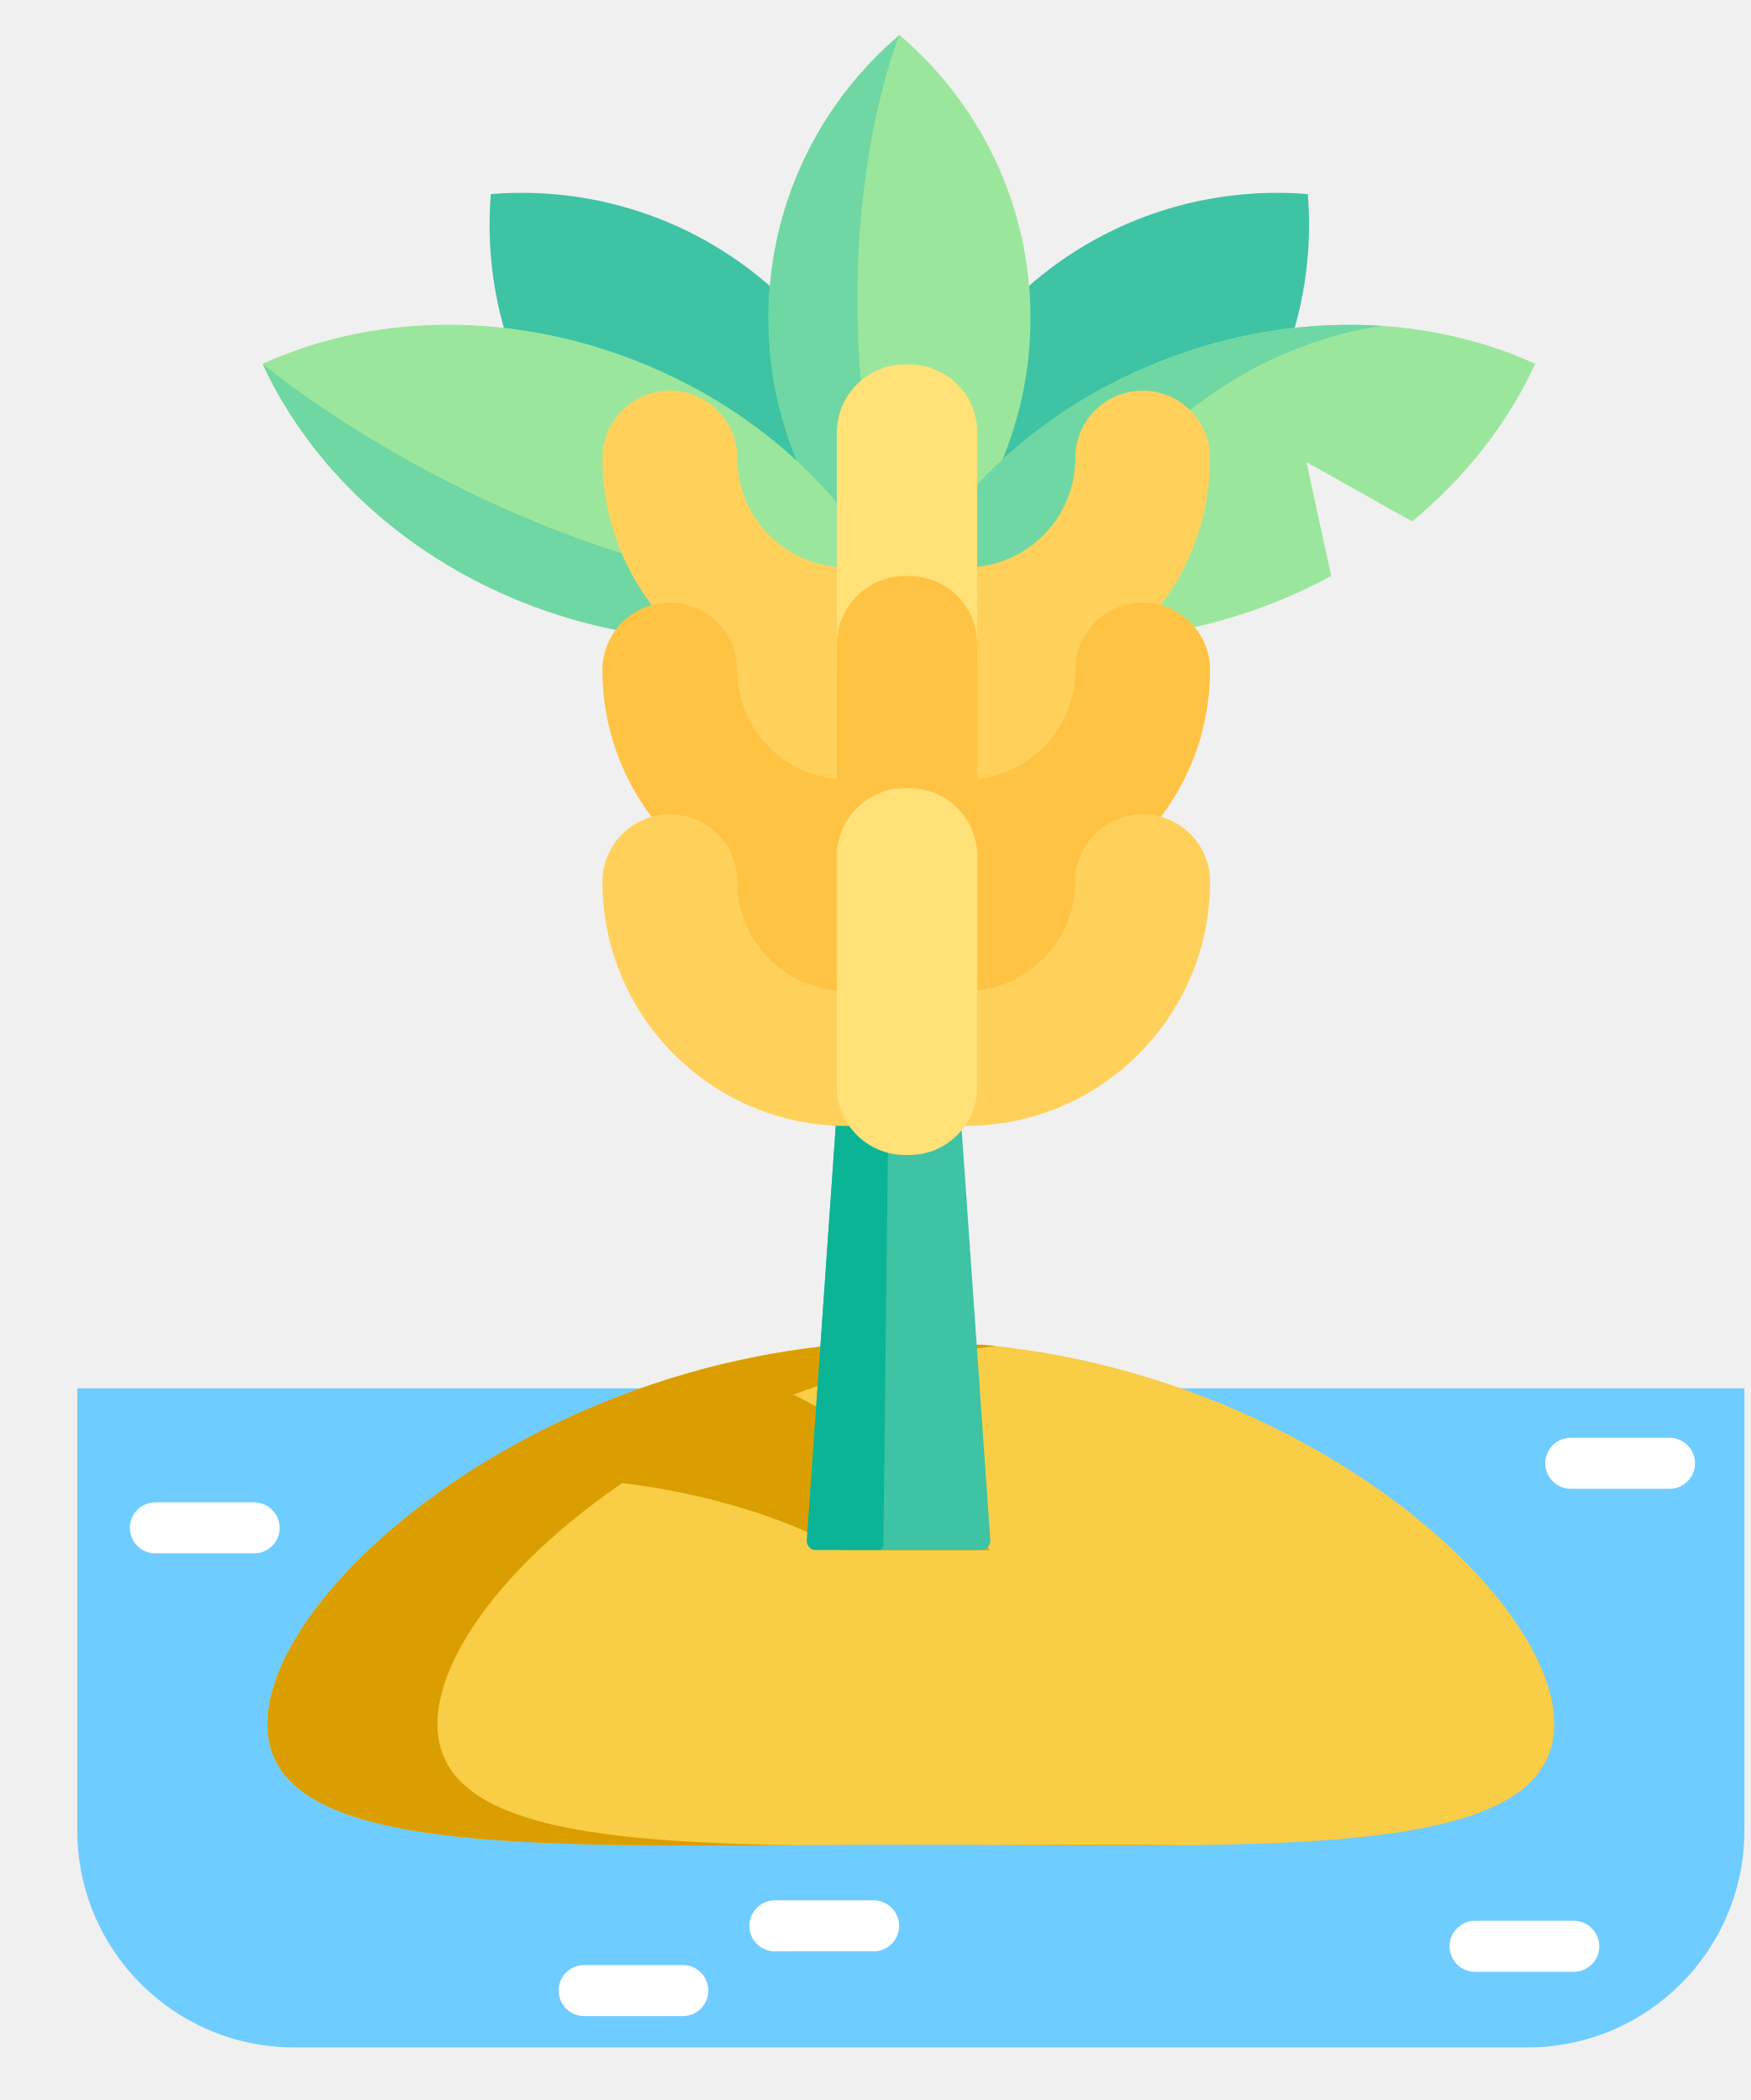
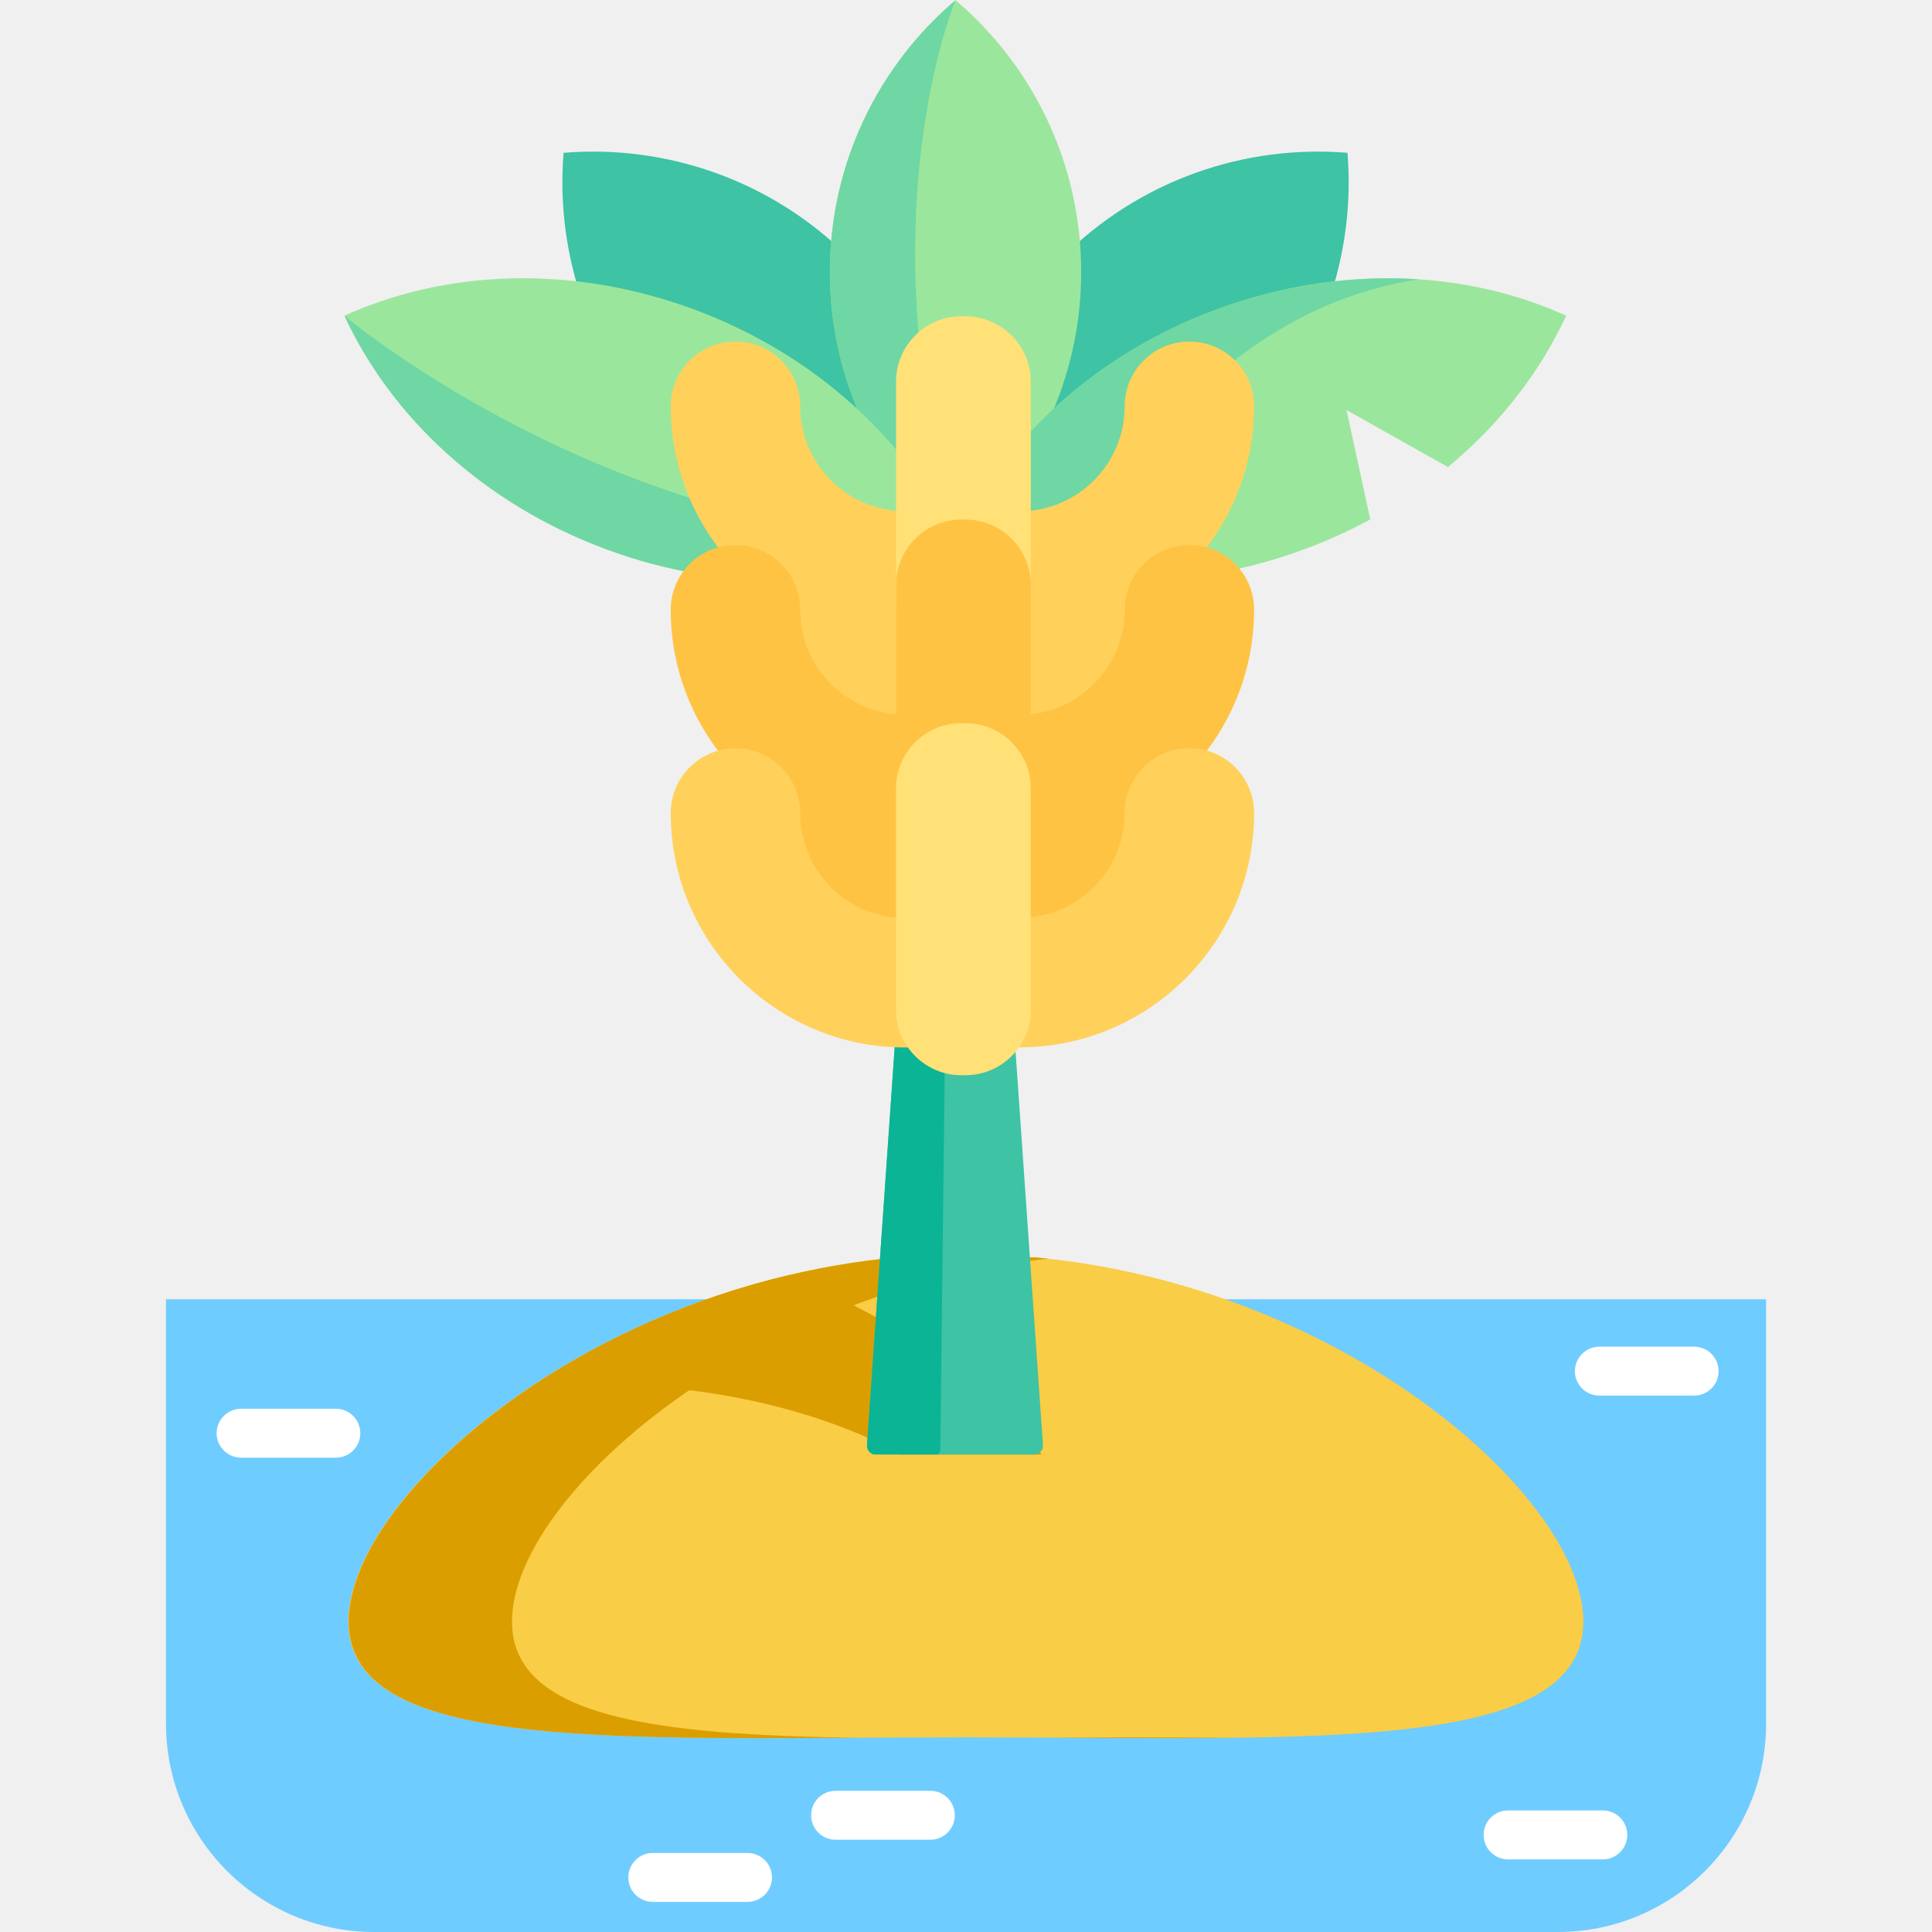
- <svg xmlns="http://www.w3.org/2000/svg" width="20" height="24" viewBox="0 0 20 24" fill="none">
-   <path d="M19.931 15.867H0.883V20.919C0.883 22.289 1.993 23.399 3.363 23.399H17.451C18.821 23.399 19.931 22.289 19.931 20.919V15.867Z" fill="#6FCCFF" />
-   <path d="M3.055 19.704C3.055 21.292 6.346 21.083 10.406 21.083C14.467 21.083 17.758 21.292 17.758 19.704C17.758 18.225 14.906 15.71 11.236 15.369L9.761 15.354C9.257 15.39 8.768 15.468 8.299 15.579C7.126 15.856 6.076 16.341 5.229 16.907H5.229C3.886 17.804 3.055 18.905 3.055 19.704Z" fill="#F9CD46" />
-   <path d="M4.998 19.704C4.998 18.905 5.83 17.804 7.173 16.907H7.173C8.02 16.341 9.07 15.856 10.243 15.579C10.61 15.492 10.99 15.426 11.379 15.384C11.331 15.379 11.284 15.374 11.236 15.369L9.761 15.354C9.257 15.39 8.768 15.468 8.299 15.579C7.126 15.856 6.076 16.341 5.229 16.907H5.229C3.886 17.804 3.055 18.905 3.055 19.704C3.055 21.123 5.684 21.107 9.14 21.088C6.689 21.057 4.998 20.842 4.998 19.704Z" fill="#DB9E00" />
-   <path d="M12.347 21.083C12.017 21.083 11.693 21.084 11.375 21.086C12.168 21.09 12.921 21.096 13.613 21.088C13.201 21.085 12.778 21.083 12.347 21.083Z" fill="#DB9E00" />
-   <path d="M5.234 16.907C8.026 16.703 9.63 17.716 9.63 17.716H11.307C10.661 16.757 9.382 16.043 8.304 15.579C7.131 15.856 6.081 16.341 5.234 16.907Z" fill="#DB9E00" />
-   <path d="M17.981 22.535H16.854C16.693 22.535 16.562 22.404 16.562 22.244C16.562 22.082 16.693 21.952 16.854 21.952H17.981C18.142 21.952 18.273 22.082 18.273 22.244C18.273 22.404 18.142 22.535 17.981 22.535Z" fill="white" />
-   <path d="M19.075 17.015H17.948C17.787 17.015 17.656 16.884 17.656 16.723C17.656 16.562 17.787 16.432 17.948 16.432H19.075C19.236 16.432 19.367 16.562 19.367 16.723C19.367 16.884 19.236 17.015 19.075 17.015Z" fill="white" />
-   <path d="M2.903 17.753H1.776C1.615 17.753 1.484 17.622 1.484 17.462C1.484 17.3 1.615 17.17 1.776 17.17H2.903C3.064 17.17 3.195 17.3 3.195 17.462C3.195 17.622 3.064 17.753 2.903 17.753Z" fill="white" />
-   <path d="M7.802 23.041H6.674C6.513 23.041 6.383 22.91 6.383 22.749C6.383 22.588 6.513 22.458 6.674 22.458H7.802C7.963 22.458 8.093 22.588 8.093 22.749C8.093 22.91 7.963 23.041 7.802 23.041Z" fill="white" />
-   <path d="M9.981 22.301H8.854C8.693 22.301 8.562 22.171 8.562 22.01C8.562 21.849 8.693 21.718 8.854 21.718H9.981C10.142 21.718 10.273 21.849 10.273 22.01C10.273 22.171 10.142 22.301 9.981 22.301Z" fill="white" />
-   <mask id="mask0_1420_27944" style="mask-type:luminance" maskUnits="userSpaceOnUse" x="1" y="0" width="18" height="18">
-     <path d="M1.617 0.4H18.934V17.716H1.617V0.4Z" fill="white" />
+ <svg xmlns="http://www.w3.org/2000/svg" width="24" height="24" viewBox="0 0 24 24" fill="none">
+   <path d="M21.939 16.14H2.062V21.412C2.062 22.841 3.221 24 4.651 24H19.351C20.78 24 21.939 22.841 21.939 21.412V16.14Z" fill="#6FCCFF" />
+   <path d="M4.326 20.143C4.326 21.801 7.761 21.582 11.997 21.582C16.234 21.582 19.669 21.801 19.669 20.143C19.669 18.6 16.693 15.976 12.863 15.62L11.324 15.604C10.799 15.642 10.288 15.723 9.798 15.839C8.574 16.128 7.479 16.634 6.595 17.225H6.595C5.194 18.161 4.326 19.31 4.326 20.143Z" fill="#F9CD46" />
+   <path d="M6.36 20.143C6.36 19.31 7.228 18.161 8.629 17.225H8.629C9.513 16.634 10.609 16.128 11.832 15.839C12.216 15.749 12.612 15.68 13.018 15.636C12.969 15.63 12.919 15.625 12.869 15.62L11.33 15.604C10.805 15.642 10.294 15.723 9.804 15.839C8.58 16.128 7.485 16.634 6.601 17.225H6.601C5.2 18.161 4.332 19.31 4.332 20.143C4.332 21.625 7.075 21.608 10.682 21.587C8.124 21.555 6.36 21.331 6.36 20.143Z" fill="#DB9E00" />
+   <path d="M14.03 21.582C13.686 21.582 13.348 21.584 13.016 21.586C13.843 21.59 14.628 21.596 15.351 21.587C14.921 21.585 14.48 21.582 14.03 21.582Z" fill="#DB9E00" />
+   <path d="M6.602 17.225C9.515 17.012 11.189 18.07 11.189 18.07H12.939C12.264 17.069 10.93 16.324 9.805 15.839C8.581 16.128 7.486 16.634 6.602 17.225Z" fill="#DB9E00" />
+   <path d="M19.91 23.098H18.734C18.566 23.098 18.43 22.962 18.43 22.794C18.43 22.626 18.566 22.49 18.734 22.49H19.91C20.078 22.49 20.215 22.626 20.215 22.794C20.215 22.962 20.078 23.098 19.91 23.098Z" fill="white" />
+   <path d="M21.045 17.337H19.869C19.701 17.337 19.564 17.201 19.564 17.033C19.564 16.865 19.701 16.729 19.869 16.729H21.045C21.213 16.729 21.349 16.865 21.349 17.033C21.349 17.201 21.213 17.337 21.045 17.337Z" fill="white" />
+   <path d="M4.172 18.108H2.996C2.828 18.108 2.691 17.972 2.691 17.804C2.691 17.636 2.828 17.5 2.996 17.5H4.172C4.34 17.5 4.476 17.636 4.476 17.804C4.476 17.972 4.34 18.108 4.172 18.108Z" fill="white" />
+   <path d="M9.285 23.626H8.109C7.941 23.626 7.805 23.49 7.805 23.322C7.805 23.154 7.941 23.018 8.109 23.018H9.285C9.453 23.018 9.59 23.154 9.59 23.322C9.59 23.49 9.453 23.626 9.285 23.626Z" fill="white" />
+   <path d="M11.557 22.854H10.38C10.212 22.854 10.076 22.718 10.076 22.55C10.076 22.382 10.212 22.246 10.38 22.246H11.557C11.725 22.246 11.861 22.382 11.861 22.55C11.861 22.718 11.725 22.854 11.557 22.854Z" fill="white" />
+   <mask id="mask0_1110_749" style="mask-type:luminance" maskUnits="userSpaceOnUse" x="2" y="0" width="19" height="19">
+     <path d="M2.836 0.001H20.905V18.07H2.836V0.001Z" fill="white" />
  </mask>
-   <g mask="url(#mask0_1420_27944)">
-     <path d="M10.267 3.34C10.237 3.34 10.212 3.363 10.21 3.393L9.219 17.601C9.215 17.663 9.264 17.717 9.327 17.717H11.207C11.269 17.717 11.319 17.663 11.315 17.601L10.324 3.393C10.322 3.363 10.297 3.34 10.267 3.34Z" fill="#3EC3A4" />
-     <path d="M10.258 3.34L10.093 17.66C10.092 17.691 10.067 17.717 10.035 17.717H9.327C9.264 17.717 9.215 17.663 9.219 17.601L10.213 3.34H10.258Z" fill="#0BB494" />
-     <path d="M10.898 11.414V11.412" stroke="black" stroke-width="0.82" stroke-miterlimit="10" stroke-linecap="round" stroke-linejoin="round" />
-     <path d="M13.694 5.616C14.625 4.685 15.041 3.435 14.943 2.218C13.726 2.119 12.475 2.535 11.544 3.466C10.613 4.397 10.197 5.648 10.295 6.865C11.512 6.963 12.763 6.547 13.694 5.616Z" fill="#3EC3A4" />
-     <path d="M6.856 5.616C5.925 4.685 5.509 3.435 5.608 2.218C6.825 2.119 8.076 2.535 9.007 3.466C9.938 4.397 10.354 5.648 10.255 6.865C9.038 6.963 7.787 6.547 6.856 5.616Z" fill="#3EC3A4" />
-     <path d="M11.774 3.634C11.774 4.913 11.208 6.059 10.314 6.836C10.302 6.847 10.29 6.858 10.277 6.868C9.362 6.09 8.781 4.93 8.781 3.634C8.781 2.339 9.362 1.179 10.277 0.401C11.193 1.179 11.774 2.339 11.774 3.634Z" fill="#9BE69D" />
-     <path d="M10.314 6.836C10.302 6.847 10.29 6.858 10.277 6.868C9.362 6.09 8.781 4.93 8.781 3.634C8.781 2.339 9.362 1.179 10.277 0.401C10.277 0.401 9.172 3.03 10.314 6.836Z" fill="#6FD7A3" />
-     <path d="M17.541 4.158C17.232 4.828 16.753 5.448 16.134 5.959L14.927 5.281L15.21 6.582C14.964 6.716 14.705 6.834 14.433 6.935C13.579 7.253 12.706 7.361 11.888 7.285C11.311 7.232 10.762 7.088 10.266 6.862C10.817 5.665 11.916 4.627 13.374 4.085C14.18 3.785 15.003 3.672 15.78 3.723C16.407 3.765 17.005 3.913 17.541 4.158Z" fill="#9BE69D" />
-     <path d="M15.782 3.725C13.374 4.086 11.888 6.376 11.888 7.285V7.287C11.311 7.234 10.762 7.089 10.266 6.863C10.817 5.666 11.916 4.628 13.374 4.086C14.18 3.786 15.003 3.673 15.78 3.724L15.782 3.725Z" fill="#6FD7A3" />
-     <path d="M10.276 6.862C9.076 7.409 7.566 7.477 6.108 6.935C4.651 6.394 3.552 5.355 3 4.158C4.2 3.611 5.71 3.543 7.167 4.085C8.625 4.627 9.724 5.665 10.276 6.862Z" fill="#9BE69D" />
-     <path d="M10.276 6.862C9.076 7.409 7.566 7.477 6.108 6.935C4.651 6.394 3.552 5.355 3 4.158C3 4.158 6.108 6.789 10.276 6.862Z" fill="#6FD7A3" />
-     <path d="M9.673 9.672C9.024 9.672 7.952 8.129 7.952 7.43C7.301 6.919 6.883 6.125 6.883 5.235C6.883 4.81 7.228 4.465 7.653 4.465C8.079 4.465 8.424 4.81 8.424 5.235C8.424 5.924 8.984 6.485 9.673 6.485C10.099 6.485 10.444 6.83 10.444 7.255C10.444 7.681 10.099 9.672 9.673 9.672Z" fill="#FFD15B" />
-     <path d="M11.036 9.975C11.707 9.975 13.117 8.356 12.805 7.392C13.428 6.88 13.826 6.103 13.826 5.235C13.826 4.81 13.482 4.465 13.056 4.465C12.63 4.465 12.286 4.81 12.286 5.235C12.286 5.924 11.725 6.485 11.036 6.485C10.611 6.485 10.266 6.83 10.266 7.255C10.266 7.681 10.611 9.975 11.036 9.975Z" fill="#FFD15B" />
-     <path d="M10.388 4.165H10.341C9.911 4.165 9.562 4.513 9.562 4.943V7.579C9.562 8.009 9.911 8.357 10.341 8.357H10.388C10.818 8.357 11.166 8.009 11.166 7.579V4.943C11.166 4.513 10.818 4.165 10.388 4.165Z" fill="#FFE177" />
-     <path d="M9.673 12.094C9.024 12.094 7.952 10.551 7.952 9.852C7.301 9.341 6.883 8.547 6.883 7.658C6.883 7.232 7.228 6.887 7.653 6.887C8.079 6.887 8.424 7.232 8.424 7.658C8.424 8.346 8.984 8.907 9.673 8.907C10.099 8.907 10.444 9.252 10.444 9.677C10.444 10.103 10.099 12.094 9.673 12.094Z" fill="#FFC344" />
-     <path d="M11.036 12.397C11.707 12.397 13.117 10.778 12.805 9.814C13.428 9.302 13.826 8.525 13.826 7.657C13.826 7.232 13.482 6.887 13.056 6.887C12.63 6.887 12.286 7.232 12.286 7.657C12.286 8.346 11.725 8.907 11.036 8.907C10.611 8.907 10.266 9.252 10.266 9.677C10.266 10.103 10.611 12.397 11.036 12.397Z" fill="#FFC344" />
-     <path d="M10.388 6.584H10.341C9.911 6.584 9.562 6.932 9.562 7.362V9.998C9.562 10.428 9.911 10.776 10.341 10.776H10.388C10.818 10.776 11.166 10.428 11.166 9.998V7.362C11.166 6.932 10.818 6.584 10.388 6.584Z" fill="#FFC344" />
-     <path d="M9.673 12.868C8.135 12.868 6.883 11.616 6.883 10.077C6.883 9.652 7.228 9.307 7.653 9.307C8.079 9.307 8.424 9.652 8.424 10.077C8.424 10.766 8.984 11.327 9.673 11.327C10.099 11.327 10.444 11.672 10.444 12.097C10.444 12.523 10.099 12.868 9.673 12.868Z" fill="#FFD15B" />
-     <path d="M11.036 12.867C12.575 12.867 13.826 11.615 13.826 10.076C13.826 9.651 13.482 9.306 13.056 9.306C12.63 9.306 12.286 9.651 12.286 10.076C12.286 10.765 11.725 11.326 11.036 11.326C10.611 11.326 10.266 11.671 10.266 12.096C10.266 12.522 10.611 12.867 11.036 12.867Z" fill="#FFD15B" />
-     <path d="M10.388 9.007H10.341C9.911 9.007 9.562 9.355 9.562 9.785V12.421C9.562 12.851 9.911 13.2 10.341 13.2H10.388C10.818 13.2 11.166 12.851 11.166 12.421V9.785C11.166 9.355 10.818 9.007 10.388 9.007Z" fill="#FFE177" />
+   <g mask="url(#mask0_1110_749)">
+     <path d="M11.863 3.069C11.832 3.069 11.806 3.093 11.803 3.124L10.77 17.95C10.765 18.015 10.817 18.071 10.883 18.071H12.844C12.909 18.071 12.961 18.015 12.956 17.95L11.923 3.124C11.921 3.093 11.895 3.069 11.863 3.069Z" fill="#3EC3A4" />
+     <path d="M11.854 3.069L11.681 18.012C11.681 18.044 11.655 18.071 11.622 18.071H10.883C10.817 18.071 10.765 18.015 10.77 17.95L11.807 3.069H11.854Z" fill="#0BB494" />
+     <path d="M15.436 5.445C16.408 4.473 16.842 3.168 16.739 1.898C15.469 1.795 14.164 2.23 13.193 3.201C12.221 4.172 11.787 5.478 11.89 6.747C13.16 6.85 14.465 6.416 15.436 5.445Z" fill="#3EC3A4" />
+     <path d="M8.304 5.445C7.332 4.473 6.898 3.168 7.001 1.898C8.271 1.795 9.576 2.23 10.548 3.201C11.519 4.172 11.953 5.478 11.85 6.747C10.581 6.85 9.275 6.416 8.304 5.445Z" fill="#3EC3A4" />
+     <path d="M13.431 3.376C13.431 4.71 12.841 5.906 11.908 6.718C11.896 6.729 11.883 6.74 11.87 6.751C10.915 5.939 10.309 4.728 10.309 3.376C10.309 2.025 10.915 0.814 11.87 0.002C12.825 0.814 13.431 2.025 13.431 3.376Z" fill="#9BE69D" />
+     <path d="M11.908 6.718C11.896 6.729 11.883 6.74 11.87 6.751C10.915 5.939 10.309 4.728 10.309 3.376C10.309 2.025 10.915 0.814 11.87 0.002C11.87 0.002 10.716 2.746 11.908 6.718Z" fill="#6FD7A3" />
+     <path d="M19.455 3.922C19.133 4.621 18.632 5.269 17.987 5.802L16.727 5.094L17.022 6.452C16.766 6.592 16.495 6.715 16.212 6.82C15.32 7.152 14.409 7.265 13.556 7.186C12.954 7.131 12.381 6.98 11.863 6.744C12.439 5.495 13.585 4.412 15.106 3.846C15.948 3.534 16.806 3.415 17.618 3.469C18.272 3.512 18.896 3.667 19.455 3.922Z" fill="#9BE69D" />
+     <path d="M17.62 3.471C15.106 3.848 13.556 6.237 13.556 7.186V7.188C12.954 7.132 12.381 6.982 11.863 6.746C12.439 5.496 13.585 4.413 15.106 3.848C15.948 3.535 16.806 3.417 17.618 3.47L17.62 3.471Z" fill="#6FD7A3" />
+     <path d="M11.871 6.744C10.62 7.314 9.044 7.386 7.523 6.82C6.002 6.255 4.855 5.172 4.279 3.922C5.531 3.352 7.107 3.281 8.628 3.846C10.149 4.412 11.296 5.495 11.871 6.744Z" fill="#9BE69D" />
+     <path d="M11.871 6.744C10.62 7.314 9.044 7.386 7.523 6.82C6.002 6.255 4.855 5.172 4.279 3.922C4.279 3.922 7.523 6.668 11.871 6.744Z" fill="#6FD7A3" />
+     <path d="M11.244 9.676C10.566 9.676 9.447 8.066 9.447 7.337C8.769 6.803 8.332 5.975 8.332 5.047C8.332 4.603 8.692 4.243 9.136 4.243C9.58 4.243 9.94 4.603 9.94 5.047C9.94 5.766 10.525 6.35 11.244 6.35C11.688 6.35 12.048 6.71 12.048 7.154C12.048 7.598 11.688 9.676 11.244 9.676Z" fill="#FFD15B" />
+     <path d="M12.667 9.993C13.367 9.993 14.838 8.303 14.513 7.297C15.163 6.763 15.579 5.953 15.579 5.047C15.579 4.603 15.219 4.243 14.775 4.243C14.331 4.243 13.971 4.603 13.971 5.047C13.971 5.766 13.386 6.351 12.667 6.351C12.223 6.351 11.863 6.711 11.863 7.155C11.863 7.599 12.223 9.993 12.667 9.993Z" fill="#FFD15B" />
+     <path d="M11.992 3.929H11.943C11.495 3.929 11.131 4.293 11.131 4.742V7.492C11.131 7.941 11.495 8.304 11.943 8.304H11.992C12.441 8.304 12.805 7.941 12.805 7.492V4.742C12.805 4.293 12.441 3.929 11.992 3.929Z" fill="#FFE177" />
+     <path d="M11.244 12.204C10.566 12.204 9.447 10.594 9.447 9.864C8.769 9.331 8.332 8.503 8.332 7.575C8.332 7.13 8.692 6.77 9.136 6.77C9.58 6.77 9.94 7.13 9.94 7.575C9.94 8.293 10.525 8.878 11.244 8.878C11.688 8.878 12.048 9.238 12.048 9.682C12.048 10.126 11.688 12.204 11.244 12.204Z" fill="#FFC344" />
+     <path d="M12.667 12.52C13.367 12.52 14.838 10.83 14.513 9.824C15.163 9.29 15.579 8.48 15.579 7.574C15.579 7.13 15.219 6.77 14.775 6.77C14.331 6.77 13.971 7.13 13.971 7.574C13.971 8.293 13.386 8.878 12.667 8.878C12.223 8.878 11.863 9.238 11.863 9.682C11.863 10.126 12.223 12.52 12.667 12.52Z" fill="#FFC344" />
+     <path d="M11.992 6.454H11.943C11.495 6.454 11.131 6.818 11.131 7.267V10.017C11.131 10.465 11.495 10.829 11.943 10.829H11.992C12.441 10.829 12.805 10.465 12.805 10.017V7.267C12.805 6.818 12.441 6.454 11.992 6.454Z" fill="#FFC344" />
+     <path d="M11.244 13.012C9.638 13.012 8.332 11.706 8.332 10.1C8.332 9.656 8.692 9.296 9.136 9.296C9.58 9.296 9.94 9.656 9.94 10.1C9.94 10.819 10.525 11.404 11.244 11.404C11.688 11.404 12.048 11.764 12.048 12.208C12.048 12.652 11.688 13.012 11.244 13.012Z" fill="#FFD15B" />
+     <path d="M12.667 13.01C14.273 13.01 15.579 11.704 15.579 10.099C15.579 9.655 15.219 9.295 14.775 9.295C14.331 9.295 13.971 9.655 13.971 10.099C13.971 10.817 13.386 11.402 12.667 11.402C12.223 11.402 11.863 11.762 11.863 12.206C11.863 12.65 12.223 13.01 12.667 13.01Z" fill="#FFD15B" />
+     <path d="M11.992 8.983H11.943C11.495 8.983 11.131 9.346 11.131 9.795V12.545C11.131 12.994 11.495 13.357 11.943 13.357H11.992C12.441 13.357 12.805 12.994 12.805 12.545V9.795C12.805 9.346 12.441 8.983 11.992 8.983Z" fill="#FFE177" />
  </g>
</svg>
